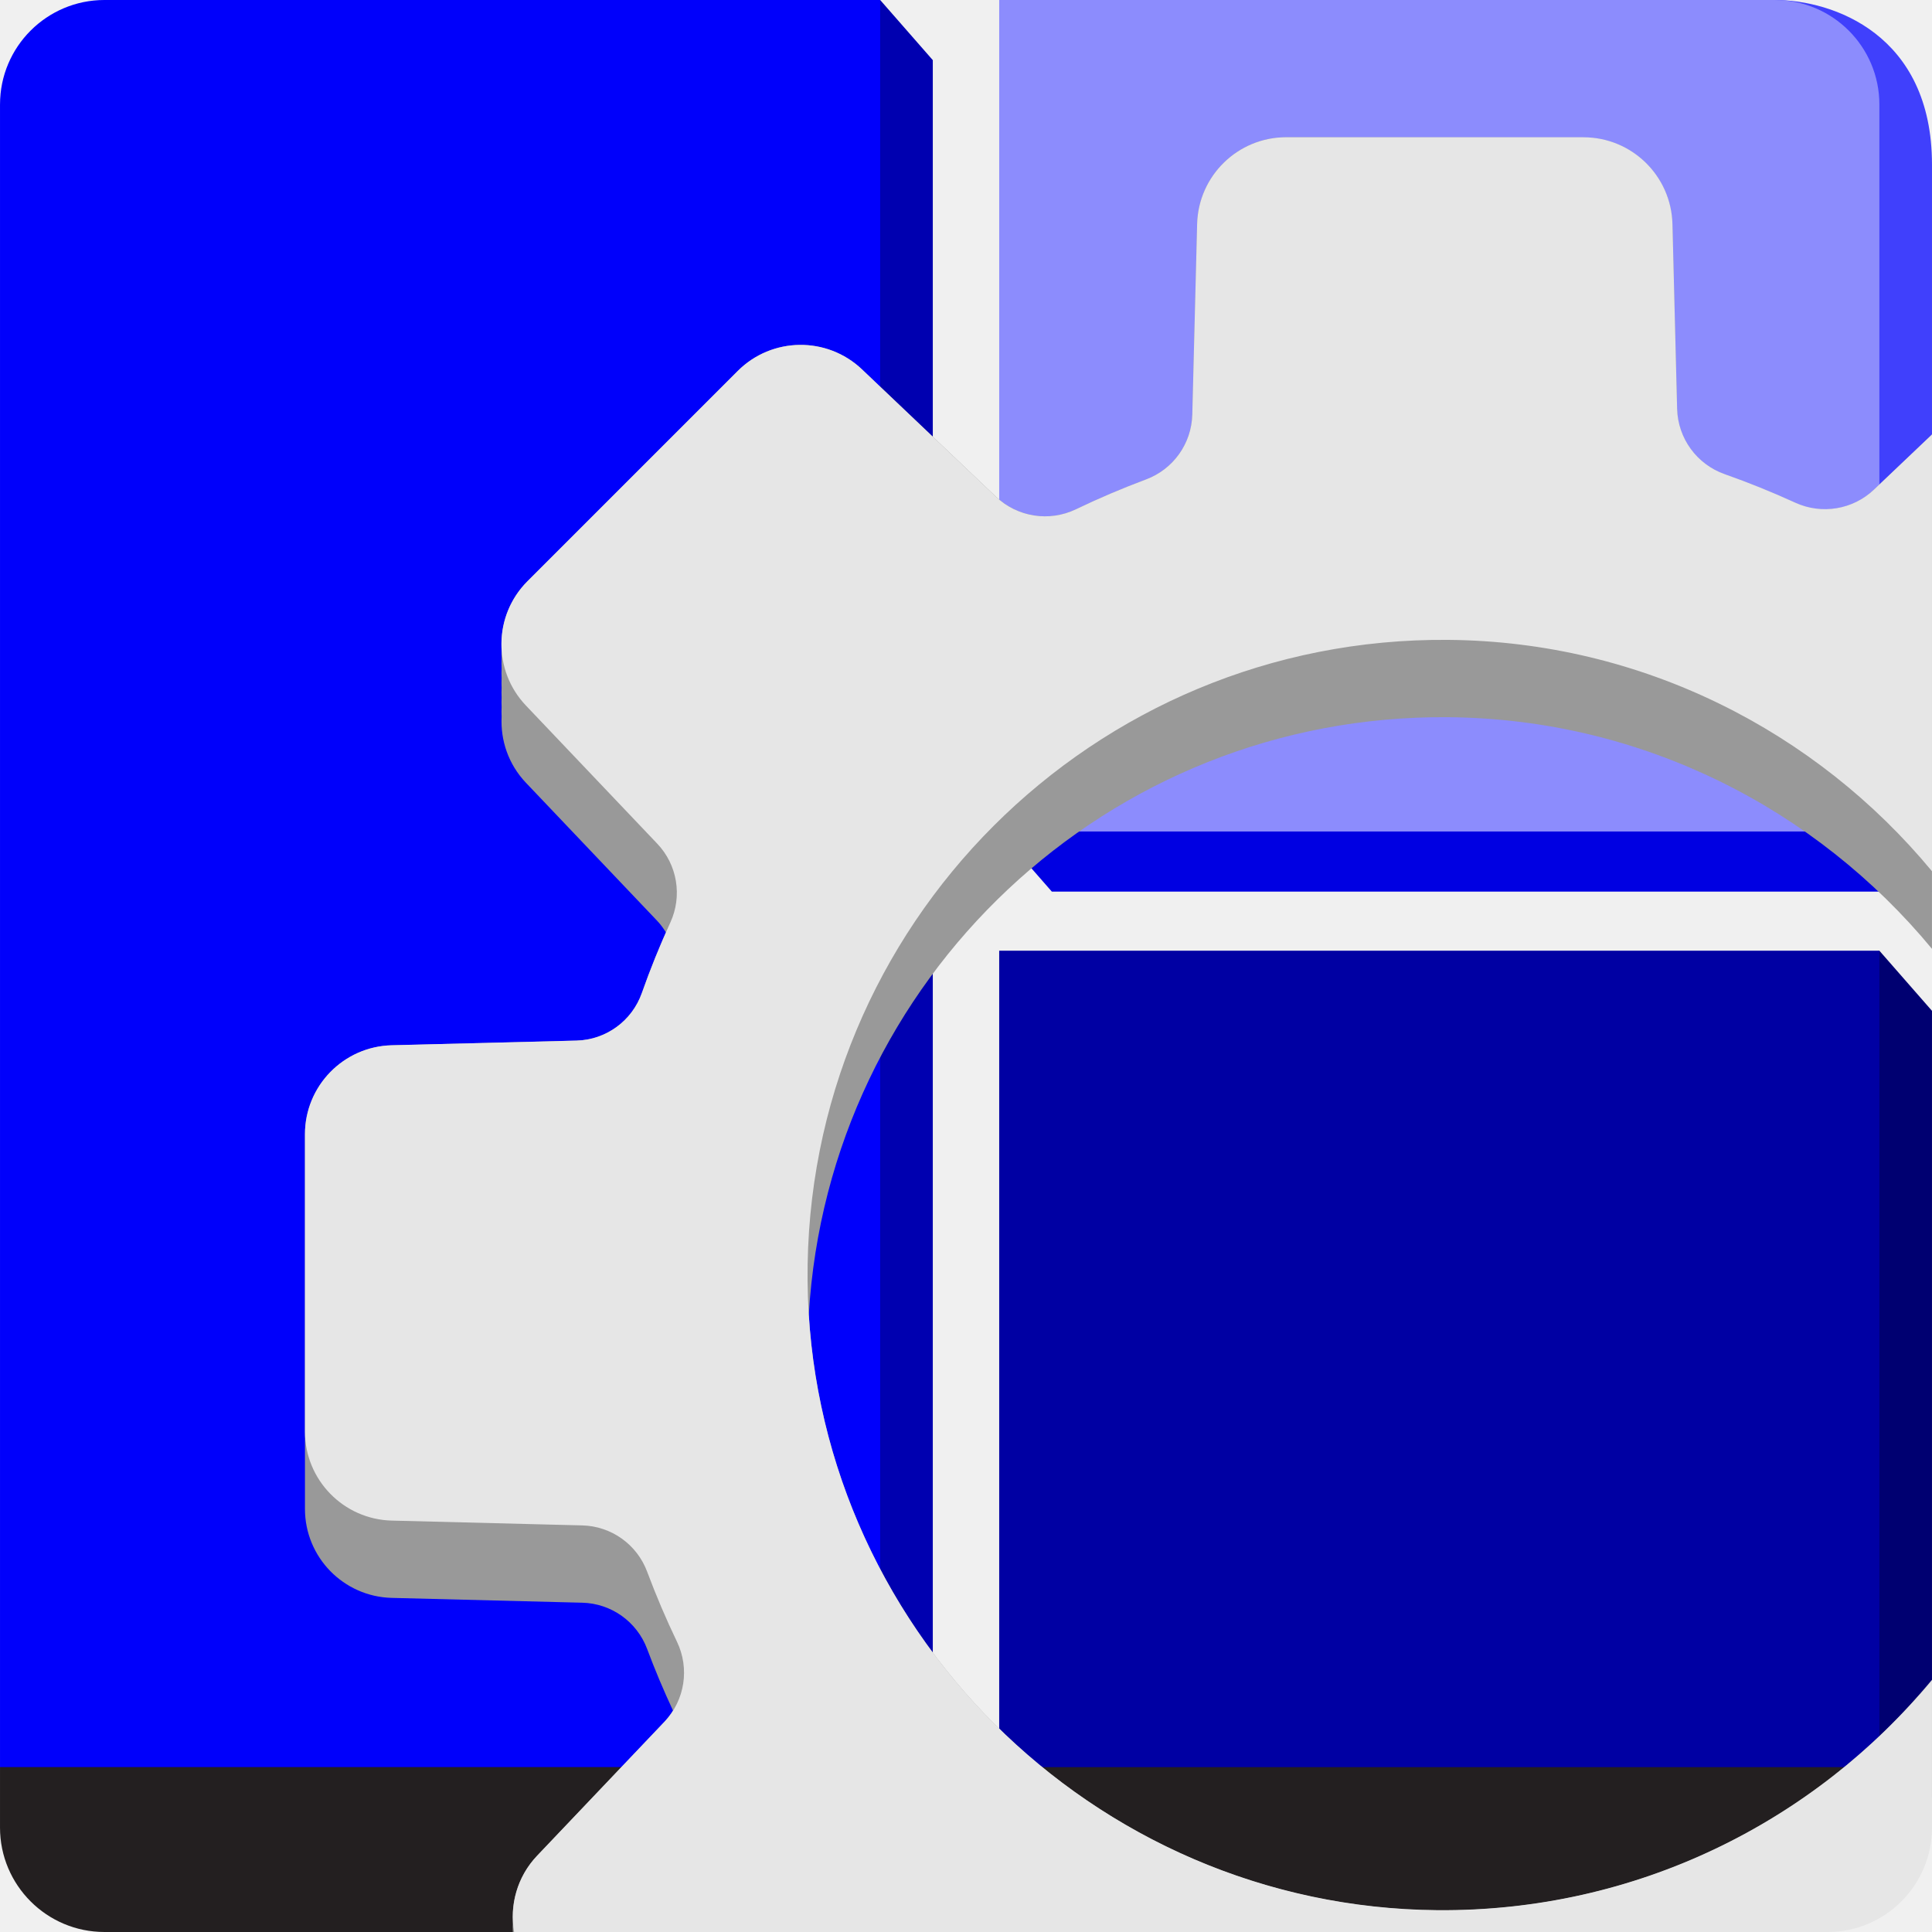
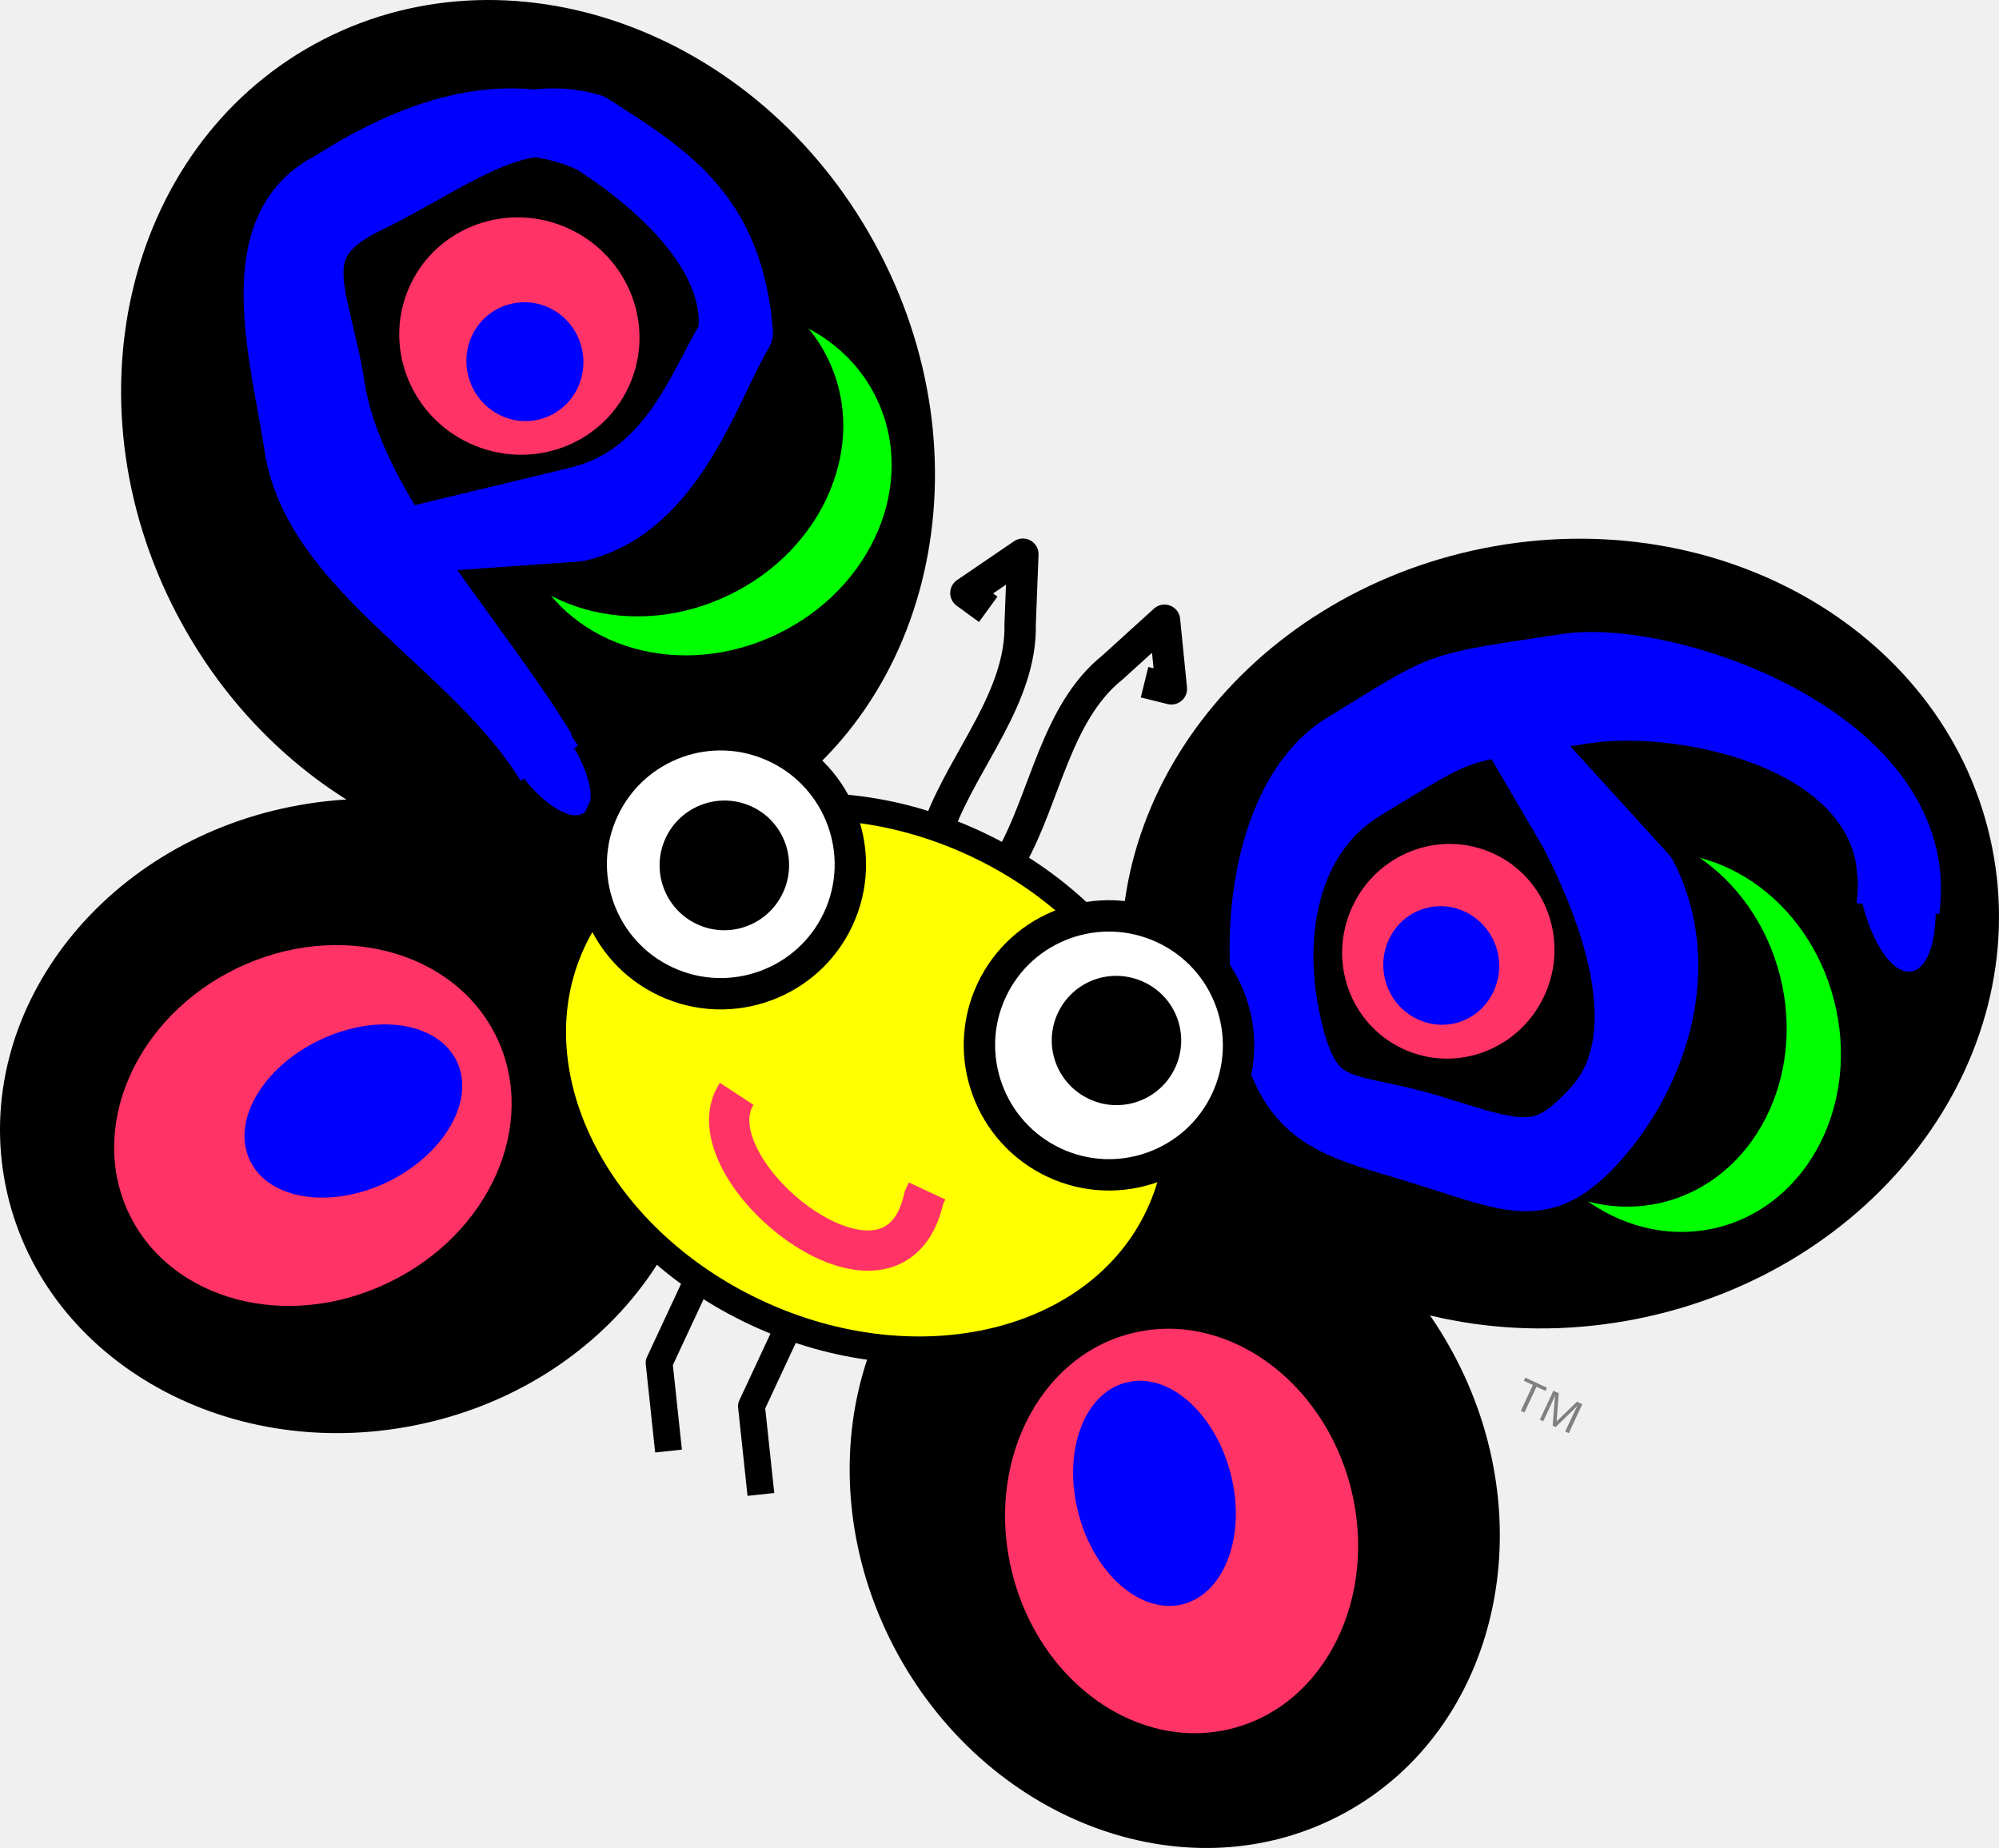
- <svg xmlns="http://www.w3.org/2000/svg" width="512" height="512" viewBox="0 0 135.467 135.467" role="img" aria-label="libtmux for Raku" class="libtmux-logo" data-language="raku" data-variant="library" focusable="false">
-   <g transform="translate(-210.2896,-409.9811)" data-part="artwork">
-     <g transform="matrix(1.024,0,0,1.024001,-5.046951,-9.84)" data-part="primary-tile">
-       <path d="M 227.789,0 213.982,3.699 V 460.621 H 241.408 V 15.564 Z" transform="matrix(0.2645833,0,0,0.2645833,210.2896,409.9811)" fill="#0000B0" data-part="primary-edge" />
-       <path d="m 210.29,417.136 v 113.864 l 60.269,2.601 V 409.981 h -53.114 c -3.951,0 -7.154,3.203 -7.154,7.154 z" fill="#0000fb" data-part="primary" />
-     </g>
-     <g transform="matrix(1.024,0,0,1.024001,-5.046951,-9.84)" data-part="lower-tile">
-       <path d="m 486.381,246.039 -5.248,4.998 v 207.221 l 5.248,-0.932 L 500,465.189 V 261.604 Z" transform="matrix(0.2645833,0,0,0.2645833,210.2896,409.9811)" fill="#000071" data-part="lower-edge" />
-       <path d="m 278.709,475.079 v 64.888 l 60.269,-8.985 v -55.903 z" fill="#0000A3" data-part="lower" />
-     </g>
-     <path d="m 210.29,533.886 v 4.236 c 9e-5,4.046 3.28,7.326 7.326,7.326 h 28.631 l 81.27,-1.022 14.55,-10.539 v 0 z" fill="#231F20" data-part="base" />
-     <g transform="matrix(1.024,0,0,1.024001,-5.046951,-9.84)" data-part="upper-tile">
-       <path d="m 459.34,0 -25.336,2.107 h 21.383 c 14.934,0 27.041,12.107 27.041,27.041 V 129.83 l 6.176,13.246 L 500,112.434 V 42.604 C 499.999,8.818 474.274,-6.8031496e-4 459.34,0 Z" transform="matrix(0.2645833,0,0,0.2645833,210.2896,409.9811)" fill="#4040FC" data-part="upper-side" />
-       <path d="m 331.823,409.981 h -53.114 v 56.933 h 60.269 v -49.778 c 0,-3.951 -3.203,-7.154 -7.154,-7.154 z" fill="#8C8CFD" data-part="upper" />
-       <path d="m 278.709,466.914 h 60.269 l 3.603,4.118 h -60.269 z" fill="#0000E2" data-part="upper-bottom" />
-     </g>
-     <g transform="matrix(1.024,0,0,1.024001,-5.046951,-9.84)" data-part="gear-group">
-       <path d="m 298.357,419.379 c -3.307,0 -6.011,2.636 -6.095,5.942 l -0.33,13.047 c -0.05,1.989 -1.305,3.746 -3.168,4.442 -1.635,0.611 -3.236,1.293 -4.798,2.043 -1.828,0.878 -4.005,0.541 -5.475,-0.856 l -9.175,-8.721 c -2.397,-2.279 -6.174,-2.231 -8.512,0.108 l -14.395,14.394 c -1.276,1.276 -1.865,2.98 -1.771,4.655 -0.012,0.22 -0.012,0.44 0,0.661 -0.012,0.22 -0.012,0.44 0,0.661 -0.012,0.22 -0.012,0.44 0,0.661 -0.012,0.22 -0.012,0.44 0,0.661 -0.012,0.22 -0.012,0.44 0,0.661 -0.012,0.22 -0.012,0.44 0,0.661 -0.012,0.22 -0.012,0.44 0,0.661 -0.084,1.614 0.465,3.257 1.663,4.518 l 8.995,9.462 c 0.231,0.243 0.422,0.51 0.594,0.787 -0.6,1.358 -1.153,2.741 -1.65,4.151 -0.673,1.91 -2.45,3.208 -4.474,3.259 l -12.652,0.32 c -3.306,0.084 -5.943,2.789 -5.943,6.096 v 0.661 0.661 0.661 0.661 2.641 15.074 0.661 0.661 0.661 0.661 0.661 0.661 0.661 0.661 c 0,3.307 2.637,6.011 5.943,6.095 l 13.047,0.33 c 1.989,0.05 3.745,1.305 4.441,3.169 0.535,1.434 1.13,2.839 1.772,4.217 -0.17,0.271 -0.359,0.534 -0.586,0.773 l -8.722,9.174 c -1.199,1.261 -1.747,2.905 -1.663,4.52 -0.012,0.22 -0.012,0.44 0,0.661 v 0.046 h 0.087 l 10.039,-9.518 29.639,8.953 h 43.476 l 13.935,-16.694 v -0.022 c -8.049,9.728 -20.243,15.901 -33.883,15.784 -22.831,-0.195 -41.623,-18.242 -43.025,-40.781 1.341,-22.943 20.459,-41.116 43.784,-40.916 13.29,0.113 25.205,6.283 33.124,15.86 v -3.907 -20.278 -11.024 l -3.97,3.774 c -1.444,1.373 -3.577,1.726 -5.389,0.897 -1.575,-0.72 -3.187,-1.373 -4.834,-1.953 -1.91,-0.673 -3.208,-2.45 -3.259,-4.474 l -0.32,-12.653 c -0.084,-3.306 -2.788,-5.942 -6.095,-5.942 z" fill="#999999" data-part="gear-edge" />
-       <path d="m 298.357,419.379 c -3.307,0 -6.011,2.637 -6.095,5.943 l -0.331,13.047 c -0.05,1.989 -1.304,3.745 -3.168,4.441 -1.635,0.611 -3.236,1.293 -4.797,2.043 -1.828,0.878 -4.006,0.541 -5.476,-0.856 l -9.174,-8.721 c -2.397,-2.279 -6.174,-2.231 -8.513,0.108 l -14.394,14.395 c -2.338,2.338 -2.386,6.115 -0.108,8.512 l 8.995,9.462 c 1.373,1.444 1.726,3.577 0.897,5.389 -0.721,1.575 -1.373,3.187 -1.953,4.833 -0.673,1.91 -2.45,3.208 -4.474,3.259 l -12.652,0.32 c -3.306,0.084 -5.943,2.788 -5.943,6.095 v 20.358 c 0,3.307 2.637,6.011 5.943,6.095 l 13.047,0.33 c 1.988,0.05 3.746,1.305 4.441,3.168 0.611,1.635 1.293,3.236 2.043,4.798 0.878,1.828 0.541,4.006 -0.856,5.475 l -8.722,9.175 c -1.375,1.447 -1.888,3.394 -1.576,5.226 h 0.747 24.321 61.265 3.603 c 3.951,0 7.154,-3.203 7.154,-7.154 v -2.056 -8.05 c -8.053,9.719 -20.25,15.879 -33.883,15.763 -23.613,-0.202 -42.909,-19.499 -43.111,-43.111 -0.207,-24.318 19.551,-44.077 43.869,-43.87 13.285,0.113 25.204,6.271 33.125,15.842 v -18.883 -11.024 l -3.971,3.775 c -1.444,1.373 -3.576,1.726 -5.388,0.897 -1.575,-0.72 -3.188,-1.373 -4.834,-1.953 -1.91,-0.673 -3.207,-2.451 -3.259,-4.474 l -0.32,-12.652 c -0.083,-3.306 -2.788,-5.943 -6.095,-5.943 z" fill="#E6E6E6" data-part="gear" />
-     </g>
+ <svg xmlns="http://www.w3.org/2000/svg" version="1.1" id="Camelia_bug" x="0px" y="0px" viewBox="146.887 35.071 679.648 628.263" enable-background="new 146.887 35.071 679.648 628.263" xml:space="preserve">
+   <g>
+     <rect x="341.717" y="326.778" transform="matrix(0.4226 -0.9063 0.9063 0.4226 -99.8267 501.2325)" stroke="#000000" stroke-width="1.059" stroke-miterlimit="10" width="3.516" height="4.372" />
+     <path id="path21" d="M287.307,517.452c-64.033,12.72-125.053-23.075-136.347-80.045c-11.248-56.844,31.519-113.25,95.512-125.885   c63.946-12.76,125.053,23.075,136.301,79.919C394.067,448.412,351.299,504.818,287.307,517.452z" />
+     <path id="path25" fill="none" stroke="#000000" stroke-width="4.555" stroke-linejoin="round" stroke-miterlimit="10" d="   M287.307,517.452c-64.033,12.72-125.053-23.075-136.347-80.045c-11.248-56.844,31.519-113.25,95.512-125.885   c63.946-12.76,125.053,23.075,136.301,79.919C394.067,448.412,351.299,504.818,287.307,517.452z" />
+     <path id="path27" d="M440.826,119.408c39.107,71.093,19.552,156.886-43.71,191.57c-63.176,34.724-146.095,5.182-185.117-65.871   c-39.108-71.093-19.512-156.973,43.664-191.696C318.925,18.728,401.758,48.229,440.826,119.408z" />
+     <path id="path31" fill="none" stroke="#000000" stroke-width="7.611" stroke-linejoin="round" stroke-miterlimit="10" d="   M440.826,119.408c39.107,71.093,19.552,156.886-43.71,191.57c-63.176,34.724-146.095,5.182-185.117-65.871   c-39.108-71.093-19.512-156.973,43.664-191.696C318.925,18.728,401.758,48.229,440.826,119.408z" />
+     <path id="path33" fill="#00FF00" d="M327.422,226.986c-13.709-28.626,1.468-64.548,33.873-80.061   c32.53-15.559,69.983-5.016,83.652,23.696c13.795,28.667-1.342,64.502-33.872,80.061   C378.63,266.282,341.217,255.652,327.422,226.986z" />
+     <path id="path37" fill="none" d="M327.422,226.986c-13.709-28.626,1.468-64.548,33.873-80.061   c32.53-15.559,69.983-5.016,83.652,23.696c13.795,28.667-1.342,64.502-33.872,80.061   C378.63,266.282,341.217,255.652,327.422,226.986z" />
+     <path id="path39" d="M310.944,213.744c-13.755-28.753,1.382-64.588,33.827-80.187c32.53-15.559,70.029-4.89,83.738,23.736   c13.795,28.667-1.382,64.588-33.912,80.147C362.152,253.04,324.653,242.37,310.944,213.744z" />
+     <path id="path43" fill="none" d="M310.944,213.744c-13.755-28.753,1.382-64.588,33.827-80.187   c32.53-15.559,70.029-4.89,83.738,23.736c13.795,28.667-1.382,64.588-33.912,80.147C362.152,253.04,324.653,242.37,310.944,213.744   z" />
+     <path id="path47" fill="none" stroke="#0000FF" stroke-width="22.833" stroke-linejoin="round" stroke-miterlimit="10" d="   M331.586,290.7c-24.709-40.572-65.605-82.191-72.02-123.986c-4.804-31.081-18.469-48.78,11.408-63.373   c28.414-13.703,49.579-32.779,76.581-25.013c26.488,16.966,47.289,29.707,50.718,69.585c-10.664,17.471-22.618,59.3-55.203,66.654   l-52.16,3.679" />
+     <path id="path49" fill="#FF3366" d="M306.479,185.758c-20.502-9.56-29.535-33.594-20.136-53.752   c9.4-20.158,33.617-28.686,54.119-19.126c20.502,9.56,29.536,33.594,20.137,53.752C351.2,186.79,326.982,195.319,306.479,185.758z" />
+     <path id="path53" fill="none" d="M306.479,185.758c-20.502-9.56-29.535-33.594-20.136-53.752   c9.4-20.158,33.617-28.686,54.119-19.126c20.502,9.56,29.536,33.594,20.137,53.752C351.2,186.79,326.982,195.319,306.479,185.758z" />
+     <path id="path55" fill="#0000FF" d="M330.41,177.62c-10.599,2.713-21.494-3.835-24.299-14.687   c-2.806-10.852,3.571-21.827,14.256-24.5c10.599-2.713,21.494,3.835,24.213,14.647C347.386,163.932,341.01,174.907,330.41,177.62z" />
+     <path id="path59" fill="none" d="M330.41,177.62c-10.599,2.713-21.494-3.835-24.299-14.687c-2.806-10.852,3.571-21.827,14.256-24.5   c10.599-2.713,21.494,3.835,24.213,14.647C347.386,163.932,341.01,174.907,330.41,177.62z" />
+     <path id="path63" fill="none" stroke="#0000FF" stroke-width="22.833" stroke-linejoin="round" stroke-miterlimit="10" d="   M333.649,294.598c-24.755-40.699-79.026-66.006-85.48-107.715c-4.763-31.167-17.983-74.562,11.854-89.069   c30.129-19.406,60.893-28.028,88.372-15.214c26.614,16.92,50.629,41.438,47.157,66.876c-10.618,17.597-20.445,48.567-53.029,55.921   l-53.525,12.901" />
+     <path id="path65" fill="#0000FF" d="M345.42,311.413c-4.547,3.229-14.546-3.217-22.289-14.274   c-7.83-11.097-10.4-22.678-5.853-25.906c4.593-3.102,14.546,3.217,22.375,14.314C347.356,296.69,350.053,308.225,345.42,311.413z" />
+     <path id="path69" fill="none" d="M345.42,311.413c-4.547,3.229-14.546-3.217-22.289-14.274c-7.83-11.097-10.4-22.678-5.853-25.906   c4.593-3.102,14.546,3.217,22.375,14.314C347.356,296.69,350.053,308.225,345.42,311.413z" />
+     <path id="path71" d="M638.408,495.23c31.369,57.102,15.611,126.207-35.251,154.089c-50.901,27.968-117.546,4.232-149-52.91   c-31.329-57.188-15.61-126.207,35.251-154.088C540.309,414.352,606.994,438.002,638.408,495.23z" />
+     <path id="path75" fill="none" stroke="#000000" stroke-width="4.555" stroke-linejoin="round" stroke-miterlimit="10" d="   M638.408,495.23c31.369,57.102,15.611,126.207-35.251,154.089c-50.901,27.968-117.546,4.232-149-52.91   c-31.329-57.188-15.61-126.207,35.251-154.088C540.309,414.352,606.994,438.002,638.408,495.23z" />
+     <path id="path77" fill="#FFFF00" d="M404.068,481.392c-55.132-25.709-83.124-82.18-62.557-126.285   c20.527-44.02,81.819-58.962,136.951-33.253c55.132,25.708,83.084,82.266,62.557,126.286   C520.453,492.244,459.2,507.1,404.068,481.392z" />
+     <path id="path81" fill="none" stroke="#000000" stroke-width="9.139" stroke-linejoin="round" stroke-miterlimit="10" d="   M404.068,481.392c-55.132-25.709-83.124-82.18-62.557-126.285c20.527-44.02,81.819-58.962,136.951-33.253   c55.132,25.708,83.084,82.266,62.557,126.286C520.453,492.244,459.2,507.1,404.068,481.392z" />
+     <path id="path83" fill="#FFFFFF" d="M373.309,368.78c-22.053-10.284-31.529-36.516-21.286-58.483   c10.284-22.053,36.43-31.57,58.483-21.286c22.053,10.283,31.656,36.47,21.372,58.523   C421.635,369.501,395.362,379.064,373.309,368.78z" />
+     <path id="path87" fill="none" stroke="#000000" stroke-width="10.667" stroke-linejoin="round" stroke-miterlimit="10" d="   M373.309,368.78c-22.053-10.284-31.529-36.516-21.286-58.483c10.284-22.053,36.43-31.57,58.483-21.286   c22.053,10.283,31.656,36.47,21.372,58.523C421.635,369.501,395.362,379.064,373.309,368.78z" />
+     <path id="path89" d="M702.578,479.741c-79.047,15.683-154.46-28.607-168.371-98.858c-13.998-70.291,38.827-139.942,117.915-155.71   c79.046-15.682,154.46,28.608,168.371,98.858C834.45,394.409,781.625,464.06,702.578,479.741z" />
+     <path id="path93" fill="none" stroke="#000000" stroke-width="7.611" stroke-linejoin="round" stroke-miterlimit="10" d="   M702.578,479.741c-79.047,15.683-154.46-28.607-168.371-98.858c-13.998-70.291,38.827-139.942,117.915-155.71   c79.046-15.682,154.46,28.608,168.371,98.858C834.45,394.409,781.625,464.06,702.578,479.741z" />
+     <path id="path95" fill="#00FF00" d="M731.211,452.297c-30.615,7.853-62.593-13.981-71.492-48.649   c-8.9-34.668,8.655-69.167,39.27-77.019c30.615-7.853,62.634,13.895,71.493,48.649   C779.382,409.946,761.826,444.444,731.211,452.297z" />
+     <path id="path99" fill="none" d="M731.211,452.297c-30.615,7.853-62.593-13.981-71.492-48.649   c-8.9-34.668,8.655-69.167,39.27-77.019c30.615-7.853,62.634,13.895,71.493,48.649   C779.382,409.946,761.826,444.444,731.211,452.297z" />
+     <path id="path101" d="M712.776,443.701c-30.614,7.853-62.593-13.98-71.491-48.649c-8.9-34.668,8.656-69.166,39.23-76.933   c30.615-7.853,62.634,13.895,71.533,48.563C760.947,401.35,743.305,435.808,712.776,443.701z" />
+     <path id="path105" fill="none" d="M712.776,443.701c-30.614,7.853-62.593-13.98-71.491-48.649   c-8.9-34.668,8.656-69.166,39.23-76.933c30.615-7.853,62.634,13.895,71.533,48.563C760.947,401.35,743.305,435.808,712.776,443.701   z" />
+     <path id="path109" fill="none" stroke="#0000FF" stroke-width="22.833" stroke-linejoin="round" stroke-miterlimit="10" d="   M789.433,343.633c7.833-57.28-69.507-72.474-103.424-67.21c-46.75,7.146-40.062,4.496-75.909,26.27   c-26.81,16.339-32.783,51.414-24.763,83.47c7.547,30.368,19.437,23.536,49.248,32.928c29.81,9.391,37.918,12.018,55.007-6.861   c21.422-23.676,7.193-65.13-8.027-94.565l-18.155-31.014" />
+     <path id="path111" fill="#FF3366" d="M623.885,391.658c-18.09-8.436-25.74-30.041-17.183-48.39   c8.556-18.348,30.024-26.376,48.114-17.941c18.004,8.395,25.652,30,17.096,48.349C663.356,392.025,641.889,400.053,623.885,391.658   z" />
+     <path id="path115" fill="none" d="M623.885,391.658c-18.09-8.436-25.74-30.041-17.183-48.39   c8.556-18.348,30.024-26.376,48.114-17.941c18.004,8.395,25.652,30,17.096,48.349C663.356,392.025,641.889,400.053,623.885,391.658   z" />
+     <path id="path117" fill="#0000FF" d="M641.93,382.873c-10.559,2.627-21.367-3.882-24.087-14.693   c-2.759-10.725,3.53-21.741,14.003-24.408c10.513-2.754,21.368,3.881,24.127,14.606C658.693,369.19,652.443,380.119,641.93,382.873   z" />
+     <path id="path121" fill="none" d="M641.93,382.873c-10.559,2.627-21.367-3.882-24.087-14.693   c-2.759-10.725,3.53-21.741,14.003-24.408c10.513-2.754,21.368,3.881,24.127,14.606C658.693,369.19,652.443,380.119,641.93,382.873   z" />
+     <path id="path125" fill="none" stroke="#0000FF" stroke-width="22.833" stroke-linejoin="round" stroke-miterlimit="10" d="   M794.894,344.292c7.833-57.28-81.53-87.623-115.447-82.36c-46.75,7.146-39.326,4.944-75.174,26.718   c-26.77,16.253-32.613,65.441-24.594,97.497c7.549,30.368,22.886,31.437,52.61,40.788c29.81,9.391,39.309,14.659,56.524-4.266   c21.383-23.589,32.167-59.986,16.902-89.548l-42.305-46.47" />
+     <path id="path127" fill="#FFFFFF" d="M505.367,430.36c-22.053-10.283-31.615-36.556-21.372-58.523   c10.284-22.053,36.516-31.53,58.569-21.246c22.053,10.284,31.569,36.43,21.286,58.483   C553.607,431.041,527.42,440.644,505.367,430.36z" />
+     <path id="path131" fill="none" stroke="#000000" stroke-width="10.667" stroke-linejoin="round" stroke-miterlimit="10" d="   M505.367,430.36c-22.053-10.283-31.615-36.556-21.372-58.523c10.284-22.053,36.516-31.53,58.569-21.246   c22.053,10.284,31.569,36.43,21.286,58.483C553.607,431.041,527.42,440.644,505.367,430.36z" />
+     <path id="path133" d="M383.875,349.271c-11.027-5.142-15.808-18.278-10.666-29.304c5.142-11.027,18.278-15.808,29.305-10.666   c11.026,5.142,15.722,18.238,10.58,29.265C407.952,349.591,394.901,354.413,383.875,349.271z" />
+     <path id="path137" fill="none" d="M383.875,349.271c-11.027-5.142-15.808-18.278-10.666-29.304   c5.142-11.027,18.278-15.808,29.305-10.666c11.026,5.142,15.722,18.238,10.58,29.265   C407.952,349.591,394.901,354.413,383.875,349.271z" />
+     <path id="path139" d="M517.236,408.732c-11.113-5.182-15.808-18.279-10.707-29.219c5.142-11.026,18.152-15.761,29.265-10.579   c11.026,5.142,15.762,18.152,10.62,29.178C541.313,409.052,528.262,413.874,517.236,408.732z" />
+     <path id="path143" fill="none" d="M517.236,408.732c-11.113-5.182-15.808-18.279-10.707-29.219   c5.142-11.026,18.152-15.761,29.265-10.579c11.026,5.142,15.762,18.152,10.62,29.178   C541.313,409.052,528.262,413.874,517.236,408.732z" />
+     <path id="path147" fill="none" stroke="#FF3366" stroke-width="13.694" stroke-linejoin="round" stroke-miterlimit="10" d="   M397.357,406.947c-16.697,25.46,53.443,82.183,63.645,35.342l1.085-2.326" />
+     <path id="path151" fill="none" stroke="#000000" stroke-width="10.667" stroke-linejoin="round" stroke-miterlimit="10" d="   M466.379,315.38c8.486-22.471,27.9-43.413,27.352-68.104l0.923-23.795l-19.37,13.201l7.592,5.533" />
+     <path id="path155" fill="none" stroke="#000000" stroke-width="10.667" stroke-linejoin="round" stroke-miterlimit="10" d="   M490.672,326.708c11.759-20.945,15.236-49.318,34.503-64.77l17.635-16.003l2.338,23.324l-9.12-2.26" />
+     <path id="path157" fill="#FF3366" d="M190.744,447.674c-14.117-29.55,2.34-66.868,36.84-83.501   c34.546-16.508,73.997-5.976,88.201,23.614c14.117,29.551-2.341,66.868-36.886,83.375   C244.399,487.795,204.947,477.264,190.744,447.674z" />
+     <path id="path161" fill="none" d="M190.744,447.674c-14.117-29.55,2.34-66.868,36.84-83.501   c34.546-16.508,73.997-5.976,88.201,23.614c14.117,29.551-2.341,66.868-36.886,83.375   C244.399,487.795,204.947,477.264,190.744,447.674z" />
+     <path id="path165" fill="none" stroke="#000000" stroke-width="9.139" stroke-linejoin="round" stroke-miterlimit="10" d="   M382.992,472.613l-12.01,25.756l3.201,30.02l0,0" />
+     <path id="path169" fill="none" stroke="#000000" stroke-width="9.139" stroke-linejoin="round" stroke-miterlimit="10" d="   M414.434,487.275l-12.05,25.842l3.201,30.02l0,0" />
+     <path id="path171" fill="#0000FF" d="M231.881,429.626c-6.401-13.263,4.154-31.624,23.588-40.914   c19.474-9.377,40.314-6.162,46.76,7.227c6.314,13.222-4.24,31.583-23.628,41C259.167,446.229,238.241,442.974,231.881,429.626z" />
+     <path id="path175" fill="none" d="M231.881,429.626c-6.401-13.263,4.154-31.624,23.588-40.914   c19.474-9.377,40.314-6.162,46.76,7.227c6.314,13.222-4.24,31.583-23.628,41C259.167,446.229,238.241,442.974,231.881,429.626z" />
+     <path id="path177" fill="#FF3366" d="M565.86,622.698c-31.798,8.139-65.223-15.313-74.743-52.473   c-9.474-37.034,8.574-73.714,40.245-81.808c31.797-8.14,65.224,15.313,74.784,52.386   C615.579,577.923,597.571,614.518,565.86,622.698z" />
+     <path id="path181" fill="none" d="M565.86,622.698c-31.798,8.139-65.223-15.313-74.743-52.473   c-9.474-37.034,8.574-73.714,40.245-81.808c31.797-8.14,65.224,15.313,74.784,52.386   C615.579,577.923,597.571,614.518,565.86,622.698z" />
+     <path id="path183" fill="#0000FF" d="M549.057,580.463c-14.274,3.623-30.218-10.315-35.548-31.048   c-5.375-20.86,1.907-40.746,16.266-44.328c14.228-3.749,30.173,10.189,35.547,31.049   C570.652,556.869,563.372,576.756,549.057,580.463z" />
+     <path id="path187" fill="none" d="M549.057,580.463c-14.274,3.623-30.218-10.315-35.548-31.048   c-5.375-20.86,1.907-40.746,16.266-44.328c14.228-3.749,30.173,10.189,35.547,31.049   C570.652,556.869,563.372,576.756,549.057,580.463z" />
+     <text transform="matrix(0.9063 0.4226 -0.4226 0.9063 660.7561 513.2013)" fill="#808080" font-family="'ArialMT'" font-size="15.208px">T</text>
+     <text transform="matrix(0.9063 0.4226 -0.4226 0.9063 669.1085 517.0961)" fill="#808080" font-family="'ArialMT'" font-size="15.208px">M</text>
+     <path id="path195" fill="#0000FF" d="M796.83,365.331c-6.942,1.168-14.899-11.457-17.826-28.344   c-3.054-16.84,0.203-31.472,7.058-32.68c6.856-1.207,14.899,11.457,17.826,28.344C806.857,349.451,803.686,364.123,796.83,365.331z   " />
+     <path id="path199" fill="none" d="M796.83,365.331c-6.942,1.168-14.899-11.457-17.826-28.344   c-3.054-16.84,0.203-31.472,7.058-32.68c6.856-1.207,14.899,11.457,17.826,28.344C806.857,349.451,803.686,364.123,796.83,365.331z   " />
+     <rect x="551.153" y="428.32" transform="matrix(0.4226 -0.9063 0.9063 0.4226 -70.9303 749.6747)" stroke="#000000" stroke-width="1.059" stroke-miterlimit="10" width="3.517" height="4.372" />
  </g>
</svg>
